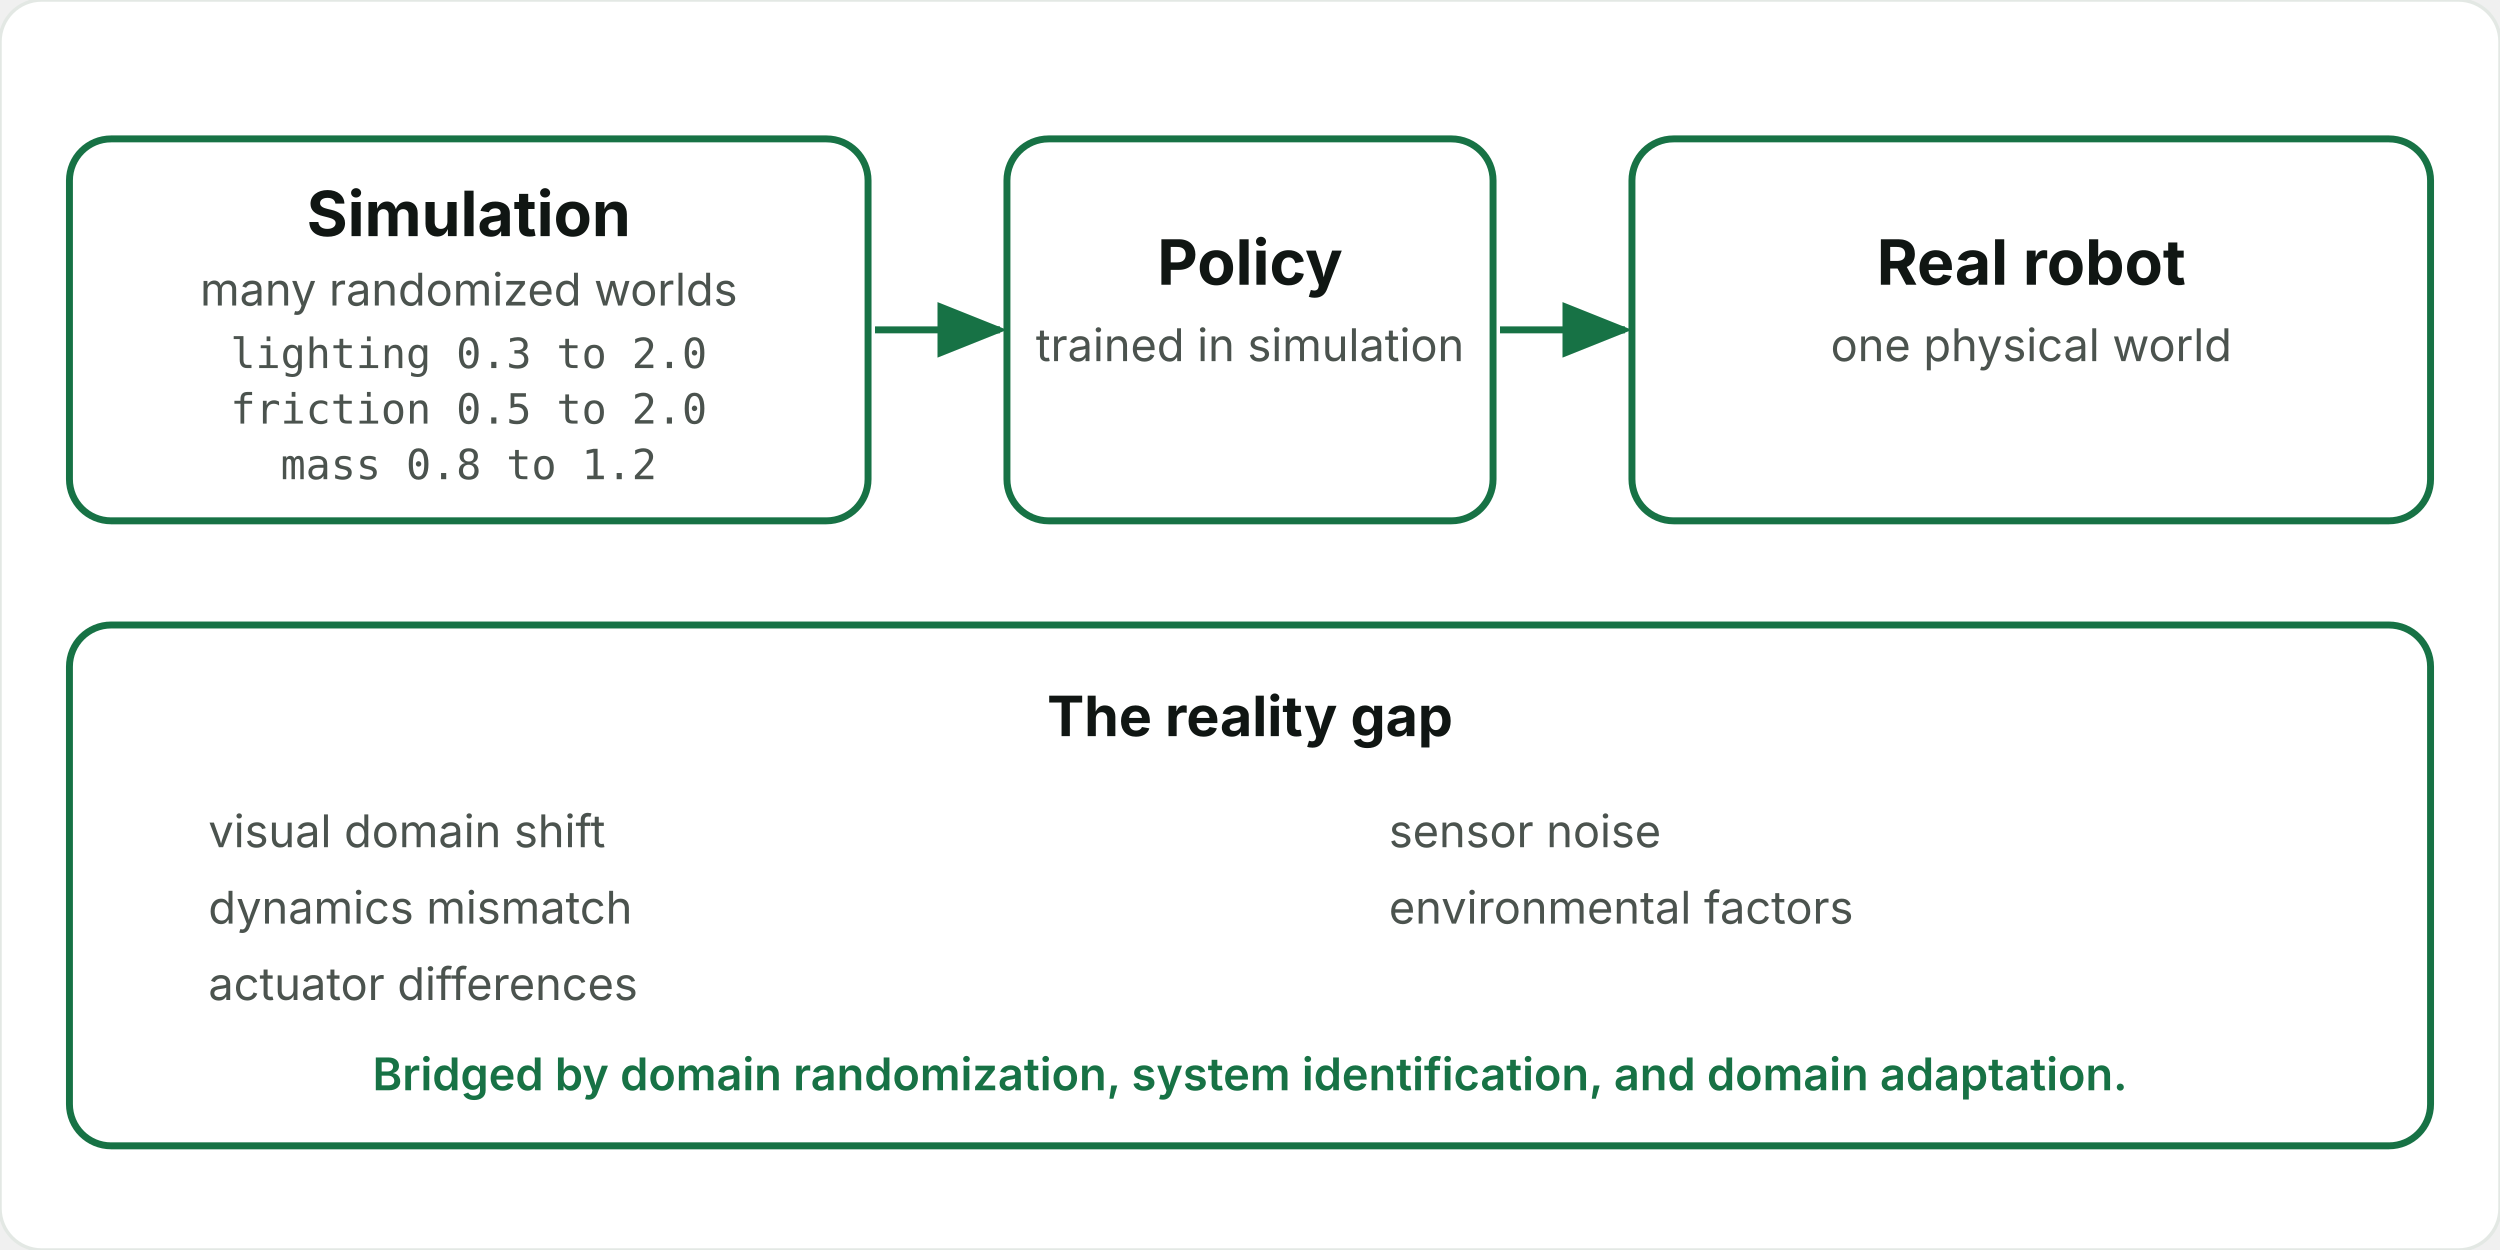
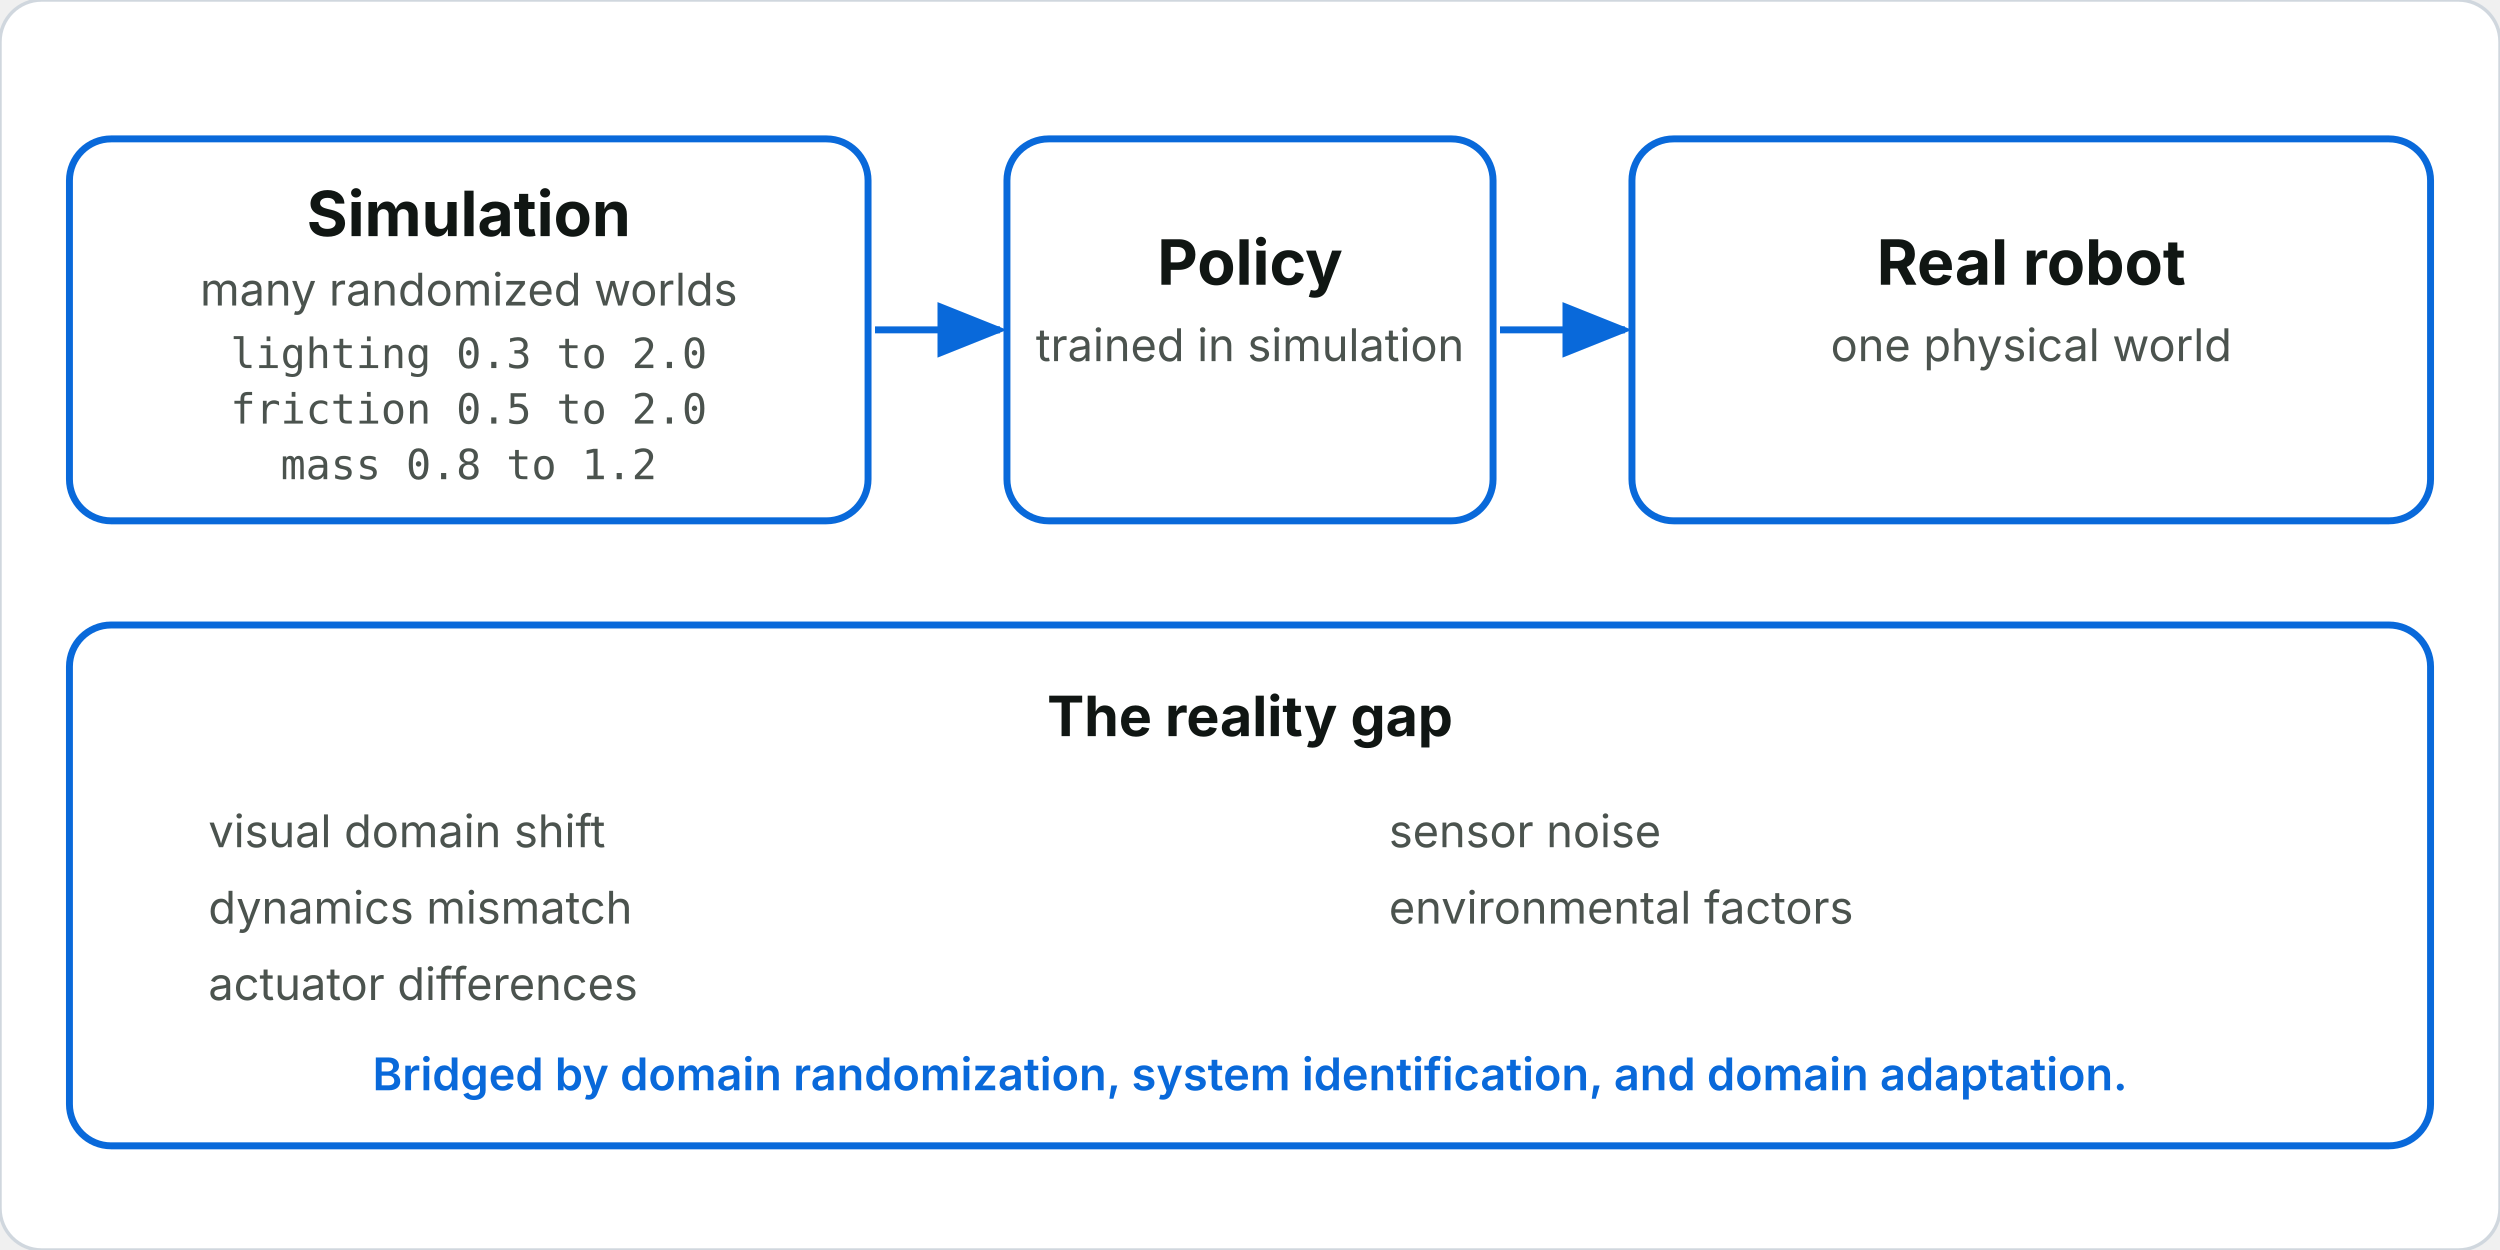
<svg xmlns="http://www.w3.org/2000/svg" viewBox="0 0 720 360" role="img" aria-labelledby="str-title str-desc">
  <style>
-     .box { fill: #ffffff; stroke: #177245; stroke-width: 2; }
+     .box { fill: #ffffff; stroke: #0969DA; stroke-width: 2; }
    .box-title { fill: #101613; font: 700 18px 'Space Grotesk', 'Inter', sans-serif; }
    .box-sub { fill: #4b534e; font: 400 13px 'Inter', sans-serif; }
    .box-line { fill: #4b534e; font: 400 12px 'JetBrains Mono', monospace; }
-     .arrow { stroke: #177245; stroke-width: 2; fill: none; }
-     .arrow-head { fill: #177245; }
+     .arrow { stroke: #0969DA; stroke-width: 2; fill: none; }
+     .arrow-head { fill: #0969DA; }
    .gap-title { fill: #101613; font: 700 16px 'Space Grotesk', 'Inter', sans-serif; }
    .gap-item { fill: #4b534e; font: 400 13px 'Inter', sans-serif; }
-     .bridge { fill: #177245; font: 600 13px 'Inter', sans-serif; }
+     .bridge { fill: #0969DA; font: 600 13px 'Inter', sans-serif; }
  </style>
  <defs>
    <marker id="str-arrow" markerWidth="10" markerHeight="8" refX="9" refY="4" orient="auto">
      <polygon points="0 0, 10 4, 0 8" class="arrow-head" />
    </marker>
  </defs>
-   <rect x="0" y="0" width="720" height="360" rx="12" fill="#ffffff" stroke="#e3e8e4" />
+   <rect x="0" y="0" width="720" height="360" rx="12" fill="#ffffff" stroke="#D0D7DE" />
  <path class="arrow" d="M 252 95 L 288 95" marker-end="url(#str-arrow)" />
  <path class="arrow" d="M 432 95 L 468 95" marker-end="url(#str-arrow)" />
  <rect class="box" x="20" y="40" width="230" height="110" rx="12" />
  <text class="box-title" x="135" y="68" text-anchor="middle">Simulation</text>
  <text class="box-sub" x="135" y="88" text-anchor="middle">many randomized worlds</text>
  <text class="box-line" x="135" y="106" text-anchor="middle">lighting 0.3 to 2.0</text>
  <text class="box-line" x="135" y="122" text-anchor="middle">friction 0.5 to 2.0</text>
  <text class="box-line" x="135" y="138" text-anchor="middle">mass 0.8 to 1.2</text>
  <rect class="box" x="290" y="40" width="140" height="110" rx="12" />
  <text class="box-title" x="360" y="82" text-anchor="middle">Policy</text>
  <text class="box-sub" x="360" y="104" text-anchor="middle">trained in simulation</text>
  <rect class="box" x="470" y="40" width="230" height="110" rx="12" />
  <text class="box-title" x="585" y="82" text-anchor="middle">Real robot</text>
  <text class="box-sub" x="585" y="104" text-anchor="middle">one physical world</text>
  <rect class="box" x="20" y="180" width="680" height="150" rx="12" />
  <text class="gap-title" x="360" y="212" text-anchor="middle">The reality gap</text>
  <text class="gap-item" x="60" y="244">visual domain shift</text>
  <text class="gap-item" x="60" y="266">dynamics mismatch</text>
  <text class="gap-item" x="60" y="288">actuator differences</text>
  <text class="gap-item" x="400" y="244">sensor noise</text>
  <text class="gap-item" x="400" y="266">environmental factors</text>
  <text class="bridge" x="360" y="314" text-anchor="middle">Bridged by domain randomization, system identification, and domain adaptation.</text>
</svg>
